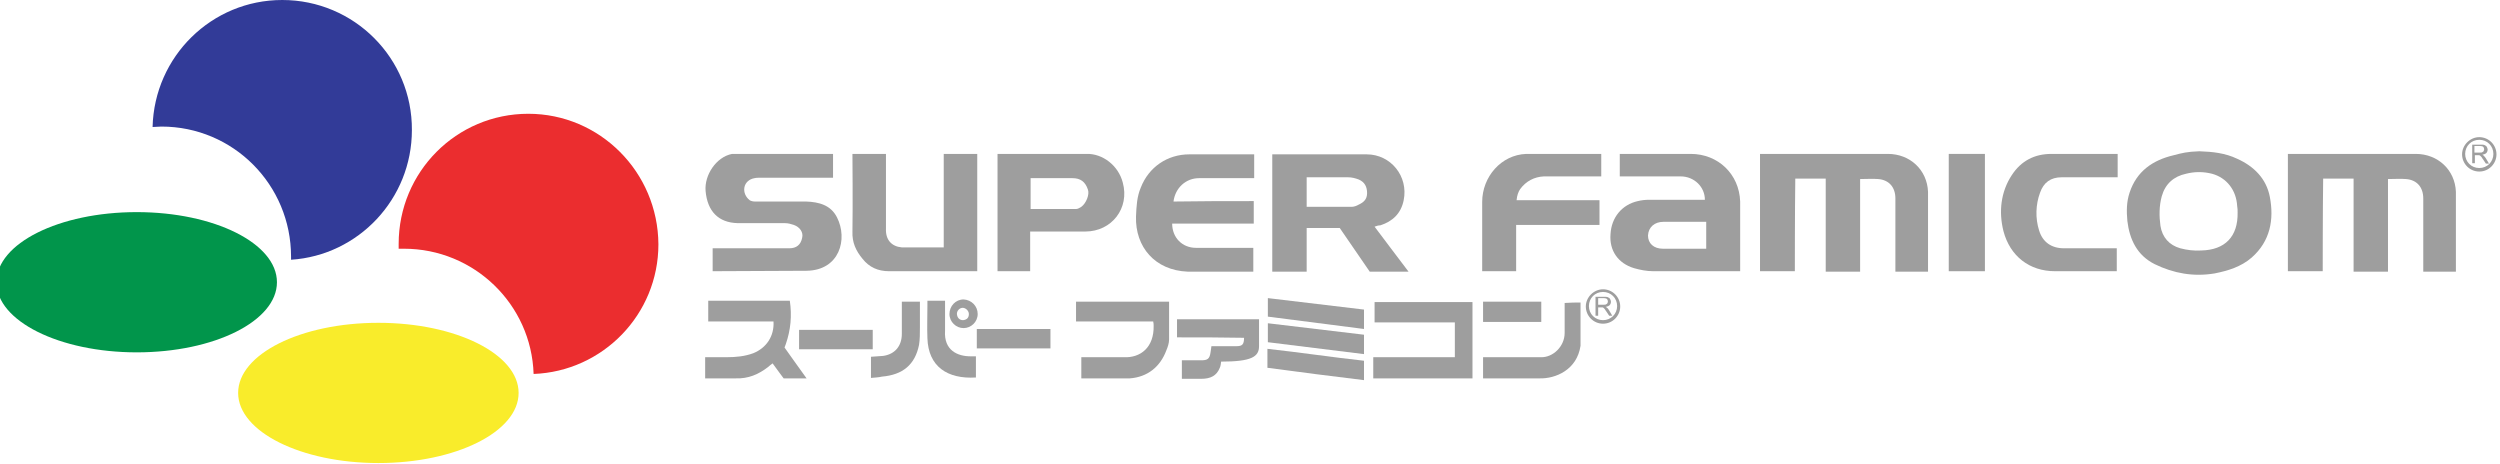
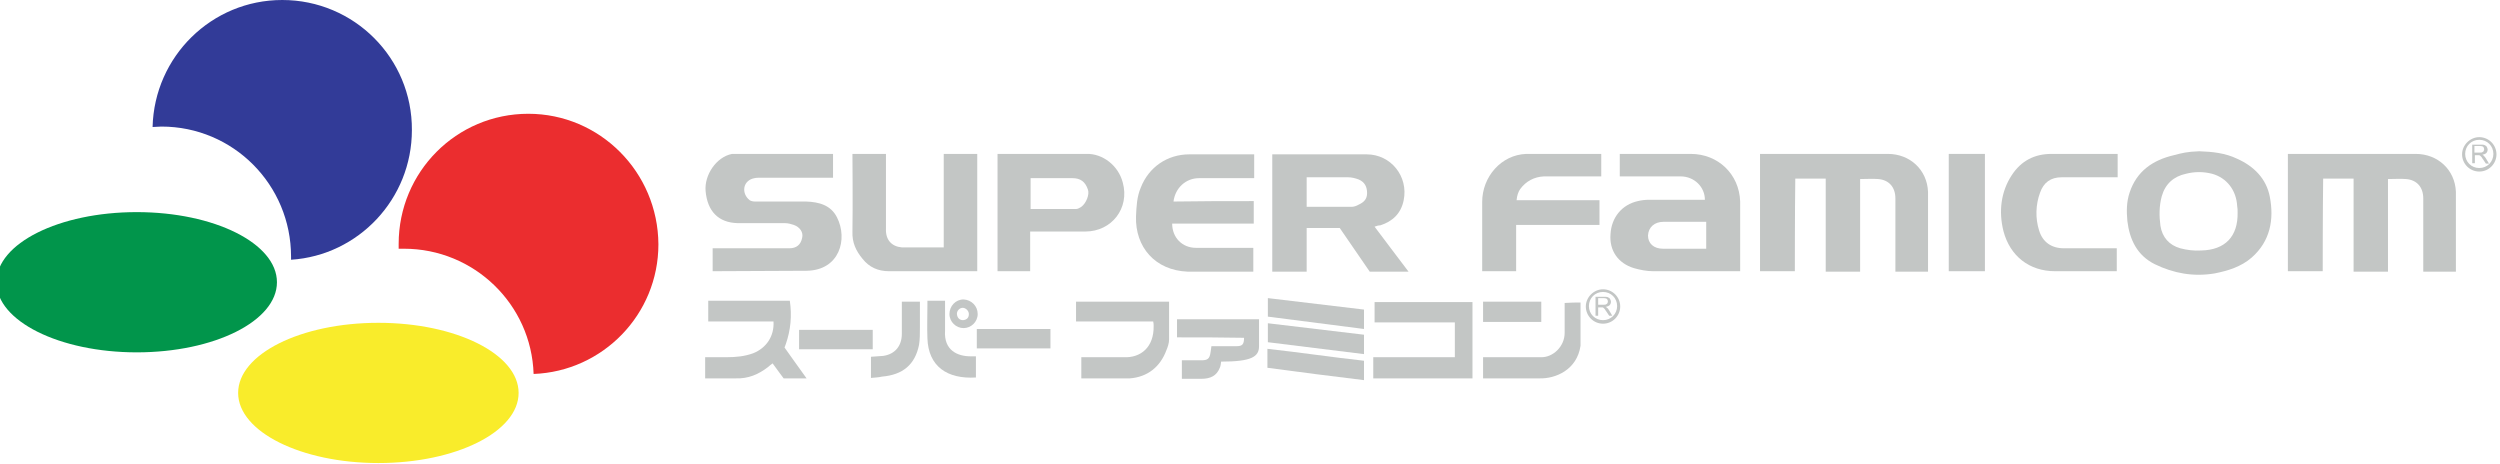
<svg xmlns="http://www.w3.org/2000/svg" version="1.1" id="Ebene_1" x="0px" y="0px" viewBox="0 0 566.9 105" enable-background="new 0 0 566.9 105" xml:space="preserve">
  <g>
-     <path fill="#9e9e9e" d="M407,61.5h-7.9V34.9c0,0,19.7,0,29,0c5,0,8.9,3.6,9.1,8.6v18.1h-7.4c0,0,0-11.5,0-16.6   c0-2.5-1.4-4.2-3.9-4.4c-1.3-0.1-2.7,0-4.1,0c0,7,0,21,0,21h-7.8c0,0,0-14,0-21.1c-2.3,0-4.6,0-6.9,0C407,47.4,407,61.5,407,61.5z" />
-     <path fill="#9e9e9e" d="M526.7,61.5h-7.9V34.9c0,0,19.7,0,29,0c5,0,8.9,3.6,9.1,8.6v18.1h-7.4c0,0,0-11.5,0-16.6   c0-2.5-1.4-4.2-3.9-4.4c-1.3-0.1-2.7,0-4.1,0c0,7,0,21,0,21h-7.8c0,0,0-14,0-21.1c-2.3,0-4.6,0-6.9,0   C526.7,47.4,526.7,61.5,526.7,61.5z" />
-     <path fill="#9e9e9e" d="M311.7,51.4c2.5,3.3,5.1,6.8,7.7,10.2c-3,0-8.8,0-8.8,0l-6.8-9.9h-7.5c0,0,0,6.6,0,9.9c-2.6,0-5.2,0-7.8,0   c0-8.8,0-17.8,0-26.6c0.4,0,0.8,0,1.1,0c6.8,0,13.6,0,20.3,0c5.5,0,9.5,5,8.4,10.4c-0.6,3-2.5,4.8-5.3,5.7   C312.6,51.1,312.2,51.2,311.7,51.4z M296.3,46.9c3.4,0,10.2,0,10.2,0c0.5,0,1.1-0.2,1.6-0.5c1.1-0.5,1.9-1.2,1.9-2.6   c0-1.4-0.5-2.5-1.9-3.1c-0.8-0.3-1.6-0.5-2.4-0.5h-9.4C296.3,40.3,296.3,44.7,296.3,46.9z" />
-     <path fill="#9e9e9e" d="M394.7,61.5h-19.8c-1.5,0-3-0.3-4.4-0.7c-3.6-1.1-5.6-4-5.3-7.7c0.2-3.8,2.6-6.7,6.2-7.5   c0.8-0.2,1.7-0.3,2.6-0.3h12.6c0.3,0-0.3,0,0,0c0-2.9-2.4-5.3-5.5-5.3h-13.8v-5.1h16.1c6.2,0,11,4.6,11.2,10.8V61.5L394.7,61.5   L394.7,61.5z M386.9,50.3c-3.3,0-6.5,0-9.7,0c-2,0-3.4,1.2-3.5,3.1c0,1.8,1.3,3,3.4,3h9.8C386.9,56.3,386.9,52.4,386.9,50.3z" />
-     <path fill="#9e9e9e" d="M161.6,61.5v-5.2l17.4,0c1.6,0,2.6-0.8,2.9-2.4c0.3-1.2-0.5-2.4-1.9-2.9c-0.6-0.2-1.3-0.4-2-0.4h-10.7   c-4.4-0.1-6.9-2.7-7.3-7.3c-0.3-3.6,2.4-7.7,6-8.4c0,0,15.5,0,22.9,0c0,1.6,0,3.7,0,5.4c-0.4,0-0.7,0-1.1,0c-5.1,0-10.2,0-15.3,0   c-0.5,0-1,0-1.4,0.1c-1.2,0.2-2.1,1-2.3,2.1c-0.2,1.1,0.3,2.2,1.2,2.9c0.3,0.2,0.8,0.3,1.2,0.3h11.6c2.9,0.1,5.6,0.8,7,3.6   c2.5,4.9,0.6,12-6.9,12.1L161.6,61.5L161.6,61.5z" />
-     <path fill="#9e9e9e" d="M498.7,34.3c3,0.1,5.9,0.4,8.6,1.7c3.8,1.7,6.6,4.5,7.4,8.6c1,5.2,0.1,10.1-4.1,13.8   c-2.4,2.1-5.4,3-8.4,3.6c-4.8,0.8-9.3,0-13.6-2.1c-4-2-5.7-5.6-6.2-9.8c-0.2-2.2-0.2-4.3,0.5-6.4c1.6-4.9,5.3-7.4,10-8.5   C494.8,34.7,495.9,34.4,498.7,34.3z M507.4,48.2c0-0.5,0-1-0.1-1.5c-0.2-3.6-2.4-6.4-5.7-7.3c-2-0.5-3.9-0.5-5.9,0   c-2.8,0.6-4.7,2.3-5.5,5.1c-0.6,2.2-0.6,4.5-0.3,6.7c0.4,2.6,2,4.4,4.5,5.1c1.5,0.4,3.1,0.6,4.7,0.5   C504.6,56.7,507.5,53.6,507.4,48.2z" />
-     <path fill="#9e9e9e" d="M284.3,45.6c0,1.7,0,3.4,0,5.1c-6.2,0-12.3,0-18.5,0c0,3.2,2.3,5.5,5.4,5.5c4,0,13,0,13,0v5.4h-14.9   c-7.4-0.3-11.9-5.6-11.7-12.5c0.1-2.3,0.2-4.5,1.1-6.6c1.8-4.6,6-7.5,11-7.5c4.5,0,14.7,0,14.7,0v5.4c0,0-10.1,0-12.5,0   c-3,0-5.4,2.2-5.8,5.3C272.1,45.6,278.1,45.6,284.3,45.6z" />
-     <path fill="#9e9e9e" d="M214,56.1c0,0,0-14.2,0-21.2c2.6,0,5,0,7.6,0c0,8.7,0,26.6,0,26.6l-20,0c-2.5,0-4.5-0.9-6-2.8   c-1.5-1.8-2.4-3.7-2.3-6.2c0.1-5.3,0-17.6,0-17.6h7.6l0,17c-0.1,2.5,1.3,4,3.6,4.2C204.6,56.1,214,56.1,214,56.1z" />
-     <path fill="#9e9e9e" d="M233.6,52.5c0,3.1,0,6,0,9c-2.5,0-4.9,0-7.4,0c0-8.7,0-26.6,0-26.6h20.2c3.6-0.1,7.2,2.6,8.2,6.5   c1.6,5.8-2.5,11.1-8.5,11.1c-3.8,0-7.6,0-11.5,0C234.3,52.5,234,52.5,233.6,52.5z M233.8,47.4h10.2c0.4,0,0.9-0.3,1.2-0.5   c1.1-0.8,1.9-2.8,1.5-3.9c-0.6-1.8-1.7-2.6-3.5-2.6h-9.5V47.4L233.8,47.4z" />
-     <path fill="#9e9e9e" d="M363.1,34.9V40h-13c-2.2,0.1-4.1,1.1-5.4,2.9c-0.4,0.6-0.7,1.4-0.8,2.5c6.4,0,12.6,0,18.8,0   c0,1.9,0,3.7,0,5.6c-6.3,0-12.5,0-18.9,0c0,3.4,0,7,0,10.5c-2.6,0-7.7,0-7.7,0s0-10.9,0-15.7c0-5.7,4.3-10.7,10-10.9L363.1,34.9   L363.1,34.9z" />
-     <path fill="#9e9e9e" d="M480,56.3v5.2h-14c-5.8,0-10.2-3.4-11.7-9.1c-1.1-4.4-0.6-8.9,1.9-12.7c2.1-3.2,5.1-4.8,9-4.8h15v5.3h-12.7   c-2.5,0-4.1,1.2-4.9,3.5c-1,2.7-1.1,5.8-0.2,8.6c0.8,2.6,2.8,4,5.6,4L480,56.3L480,56.3z" />
-     <path fill="#9e9e9e" d="M311.4,85.8c0-1.6,0-3.2,0-4.8c6.2,0,12.3,0,18.5,0c0-2.7,0-5.3,0-7.9c-6.1,0-12.1,0-18.2,0   c0-1.6,0-3.1,0-4.6c7.4,0,14.7,0,22.2,0c0,5.8,0,11.5,0,17.3C326.4,85.8,318.9,85.8,311.4,85.8z" />
-     <path fill="#9e9e9e" d="M160.6,72.9c0-1.7,0-3.1,0-4.7c6.2,0,12.3,0,18.5,0c0.5,3.4,0.2,6.6-0.9,9.8c-0.1,0.3-0.3,0.8-0.3,0.8   s3.4,4.8,5,7c-1.8,0-5.2,0-5.2,0s-1.8-2.4-2.5-3.4c-0.4,0.3-0.7,0.5-1,0.8c-2.2,1.7-4.5,2.7-7.4,2.6c0,0-4.6,0-6.9,0v-4.8   c0,0,3.2,0,4.9,0c2.1,0,4.1-0.2,6-0.9c3-1.2,4.8-3.9,4.6-7.2C170.6,72.9,165.6,72.9,160.6,72.9z" />
-     <rect x="441.9" y="34.9" fill="#9e9e9e" width="8.2" height="26.6" />
-     <path fill="#9e9e9e" d="M245.2,85.8V81h9.6c3.9,0.2,6.9-2.3,6.8-7.1c0-0.3,0-0.6-0.1-1c-5.8,0-11.6,0-17.5,0c0-1.5,0-3,0-4.5   c7,0,21.1,0,21.1,0V77c0,0.8-0.3,1.7-0.6,2.4c-1.4,3.8-4.3,6.1-8.3,6.4L245.2,85.8L245.2,85.8z" />
-     <path fill="#9e9e9e" d="M266.9,76.5c0-1.4,0-2.8,0-4.1c6.2,0,18.6,0,18.6,0v6.1c0,2.4-1.7,3.5-8.6,3.5c0,0-0.1,1.1-0.3,1.4   c-0.7,1.8-2.1,2.5-4.2,2.5H268c0-1.4,0-2.8,0-4.2c1.5,0,3,0,4.4,0s1.9-0.3,2.1-1.8c0.1-0.4,0.1-0.9,0.2-1.4c1.9,0,3.8,0,5.7,0   c1.3,0,1.7-0.4,1.7-1.9C277.1,76.5,272,76.5,266.9,76.5z" />
-     <path fill="#9e9e9e" d="M358.4,68.6v9.8c-0.8,5.5-5.7,7.5-9.3,7.4h-12.8V81h13.1c2.7,0.1,5.4-2.4,5.4-5.5c0-2,0-4,0-5.9   c0-0.3,0-0.6,0-0.9C356.1,68.6,357.3,68.6,358.4,68.6z" />
-     <path fill="#9e9e9e" d="M210.3,68.2c1.4,0,2.6,0,4,0c0,1.9,0,3.8,0,5.7c0,0.4,0,0.8,0,1.1c-0.3,4.5,2.9,5.8,5.8,5.8   c0.4,0,0.8,0,1.2,0c0,1.6,0,3.2,0,4.8c-6.5,0.4-10.8-2.5-11-8.9c-0.1-2.5,0-5,0-7.5C210.3,68.9,210.3,68.6,210.3,68.2z" />
-     <polygon fill="#9e9e9e" points="309.3,80.3 287.5,77.6 287.5,73.3 309.3,75.9  " />
-     <polygon fill="#9e9e9e" points="309.3,74.6 287.5,71.8 287.5,67.6 309.3,70.2  " />
-     <path fill="#9e9e9e" d="M309.3,81.8c0,1.5,0,2.9,0,4.4c-7.3-0.9-14.6-1.8-21.9-2.8c0-1.3,0-2.8,0-4.3C294.7,79.9,302,81,309.3,81.8   z" />
-     <path fill="#9e9e9e" d="M197.5,85.7c0-1.7,0-3.2,0-4.8c1-0.1,1.9-0.1,2.8-0.2c2.7-0.4,4.2-2.3,4.2-5c0-2.4,0-4.8,0-7.3   c1.3,0,2.6,0,4.1,0c0,2,0,3.9,0,5.9c0,1.3,0,2.7-0.2,3.9c-0.9,4.5-3.7,6.8-8.4,7.2C199.2,85.6,198.4,85.6,197.5,85.7z" />
-     <path fill="#9e9e9e" d="M197.9,74.8c0,1.5,0,3,0,4.4c-5.6,0-11.1,0-16.7,0c0-1.5,0-2.9,0-4.4C186.7,74.8,192.2,74.8,197.9,74.8z" />
-     <path fill="#9e9e9e" d="M221.5,74.6c5.6,0,11.2,0,16.7,0c0,1.5,0,2.9,0,4.4c-5.6,0-11.1,0-16.7,0C221.5,77.6,221.5,76.1,221.5,74.6   z" />
-     <path fill="#9e9e9e" d="M349.5,68.4c0,1.5,0,3.1,0,4.6c-4.4,0-8.8,0-13.2,0c0-1.4,0-3.1,0-4.6C340.7,68.4,345,68.4,349.5,68.4z" />
-     <path fill="#9e9e9e" d="M221.7,71.2c0,1.8-1.5,3.2-3.2,3.2c-1.7,0-3.2-1.4-3.2-3.2c0-1.8,1.4-3.3,3.2-3.3   C220.3,68,221.7,69.4,221.7,71.2z M219.7,71.2c0-0.7-0.7-1.4-1.4-1.4c-0.7,0-1.4,0.7-1.3,1.5c0.1,0.8,0.6,1.3,1.4,1.3   C219.3,72.5,219.7,72,219.7,71.2z" />
+     <path fill="#c3c6c5" d="M407,61.5h-7.9V34.9c0,0,19.7,0,29,0c5,0,8.9,3.6,9.1,8.6v18.1h-7.4c0,0,0-11.5,0-16.6   c0-2.5-1.4-4.2-3.9-4.4c-1.3-0.1-2.7,0-4.1,0c0,7,0,21,0,21h-7.8c0,0,0-14,0-21.1c-2.3,0-4.6,0-6.9,0C407,47.4,407,61.5,407,61.5z" />
+     <path fill="#c3c6c5" d="M526.7,61.5h-7.9V34.9c0,0,19.7,0,29,0c5,0,8.9,3.6,9.1,8.6v18.1h-7.4c0,0,0-11.5,0-16.6   c0-2.5-1.4-4.2-3.9-4.4c-1.3-0.1-2.7,0-4.1,0c0,7,0,21,0,21h-7.8c0,0,0-14,0-21.1c-2.3,0-4.6,0-6.9,0   C526.7,47.4,526.7,61.5,526.7,61.5z" />
+     <path fill="#c3c6c5" d="M311.7,51.4c2.5,3.3,5.1,6.8,7.7,10.2c-3,0-8.8,0-8.8,0l-6.8-9.9h-7.5c0,0,0,6.6,0,9.9c-2.6,0-5.2,0-7.8,0   c0-8.8,0-17.8,0-26.6c0.4,0,0.8,0,1.1,0c6.8,0,13.6,0,20.3,0c5.5,0,9.5,5,8.4,10.4c-0.6,3-2.5,4.8-5.3,5.7   C312.6,51.1,312.2,51.2,311.7,51.4z M296.3,46.9c3.4,0,10.2,0,10.2,0c0.5,0,1.1-0.2,1.6-0.5c1.1-0.5,1.9-1.2,1.9-2.6   c0-1.4-0.5-2.5-1.9-3.1c-0.8-0.3-1.6-0.5-2.4-0.5h-9.4C296.3,40.3,296.3,44.7,296.3,46.9z" />
+     <path fill="#c3c6c5" d="M394.7,61.5h-19.8c-1.5,0-3-0.3-4.4-0.7c-3.6-1.1-5.6-4-5.3-7.7c0.2-3.8,2.6-6.7,6.2-7.5   c0.8-0.2,1.7-0.3,2.6-0.3h12.6c0.3,0-0.3,0,0,0c0-2.9-2.4-5.3-5.5-5.3h-13.8v-5.1h16.1c6.2,0,11,4.6,11.2,10.8V61.5L394.7,61.5   L394.7,61.5z M386.9,50.3c-3.3,0-6.5,0-9.7,0c-2,0-3.4,1.2-3.5,3.1c0,1.8,1.3,3,3.4,3h9.8C386.9,56.3,386.9,52.4,386.9,50.3z" />
+     <path fill="#c3c6c5" d="M161.6,61.5v-5.2l17.4,0c1.6,0,2.6-0.8,2.9-2.4c0.3-1.2-0.5-2.4-1.9-2.9c-0.6-0.2-1.3-0.4-2-0.4h-10.7   c-4.4-0.1-6.9-2.7-7.3-7.3c-0.3-3.6,2.4-7.7,6-8.4c0,0,15.5,0,22.9,0c0,1.6,0,3.7,0,5.4c-0.4,0-0.7,0-1.1,0c-5.1,0-10.2,0-15.3,0   c-0.5,0-1,0-1.4,0.1c-1.2,0.2-2.1,1-2.3,2.1c-0.2,1.1,0.3,2.2,1.2,2.9c0.3,0.2,0.8,0.3,1.2,0.3h11.6c2.9,0.1,5.6,0.8,7,3.6   c2.5,4.9,0.6,12-6.9,12.1L161.6,61.5L161.6,61.5z" />
+     <path fill="#c3c6c5" d="M498.7,34.3c3,0.1,5.9,0.4,8.6,1.7c3.8,1.7,6.6,4.5,7.4,8.6c1,5.2,0.1,10.1-4.1,13.8   c-2.4,2.1-5.4,3-8.4,3.6c-4.8,0.8-9.3,0-13.6-2.1c-4-2-5.7-5.6-6.2-9.8c-0.2-2.2-0.2-4.3,0.5-6.4c1.6-4.9,5.3-7.4,10-8.5   C494.8,34.7,495.9,34.4,498.7,34.3z M507.4,48.2c0-0.5,0-1-0.1-1.5c-0.2-3.6-2.4-6.4-5.7-7.3c-2-0.5-3.9-0.5-5.9,0   c-2.8,0.6-4.7,2.3-5.5,5.1c-0.6,2.2-0.6,4.5-0.3,6.7c0.4,2.6,2,4.4,4.5,5.1c1.5,0.4,3.1,0.6,4.7,0.5   C504.6,56.7,507.5,53.6,507.4,48.2z" />
+     <path fill="#c3c6c5" d="M284.3,45.6c0,1.7,0,3.4,0,5.1c-6.2,0-12.3,0-18.5,0c0,3.2,2.3,5.5,5.4,5.5c4,0,13,0,13,0v5.4h-14.9   c-7.4-0.3-11.9-5.6-11.7-12.5c0.1-2.3,0.2-4.5,1.1-6.6c1.8-4.6,6-7.5,11-7.5c4.5,0,14.7,0,14.7,0v5.4c0,0-10.1,0-12.5,0   c-3,0-5.4,2.2-5.8,5.3C272.1,45.6,278.1,45.6,284.3,45.6z" />
+     <path fill="#c3c6c5" d="M214,56.1c0,0,0-14.2,0-21.2c2.6,0,5,0,7.6,0c0,8.7,0,26.6,0,26.6l-20,0c-2.5,0-4.5-0.9-6-2.8   c-1.5-1.8-2.4-3.7-2.3-6.2c0.1-5.3,0-17.6,0-17.6h7.6l0,17c-0.1,2.5,1.3,4,3.6,4.2C204.6,56.1,214,56.1,214,56.1z" />
+     <path fill="#c3c6c5" d="M233.6,52.5c0,3.1,0,6,0,9c-2.5,0-4.9,0-7.4,0c0-8.7,0-26.6,0-26.6h20.2c3.6-0.1,7.2,2.6,8.2,6.5   c1.6,5.8-2.5,11.1-8.5,11.1c-3.8,0-7.6,0-11.5,0C234.3,52.5,234,52.5,233.6,52.5z M233.8,47.4h10.2c0.4,0,0.9-0.3,1.2-0.5   c1.1-0.8,1.9-2.8,1.5-3.9c-0.6-1.8-1.7-2.6-3.5-2.6h-9.5V47.4L233.8,47.4z" />
+     <path fill="#c3c6c5" d="M363.1,34.9V40h-13c-2.2,0.1-4.1,1.1-5.4,2.9c-0.4,0.6-0.7,1.4-0.8,2.5c6.4,0,12.6,0,18.8,0   c0,1.9,0,3.7,0,5.6c-6.3,0-12.5,0-18.9,0c0,3.4,0,7,0,10.5c-2.6,0-7.7,0-7.7,0s0-10.9,0-15.7c0-5.7,4.3-10.7,10-10.9L363.1,34.9   L363.1,34.9z" />
+     <path fill="#c3c6c5" d="M480,56.3v5.2h-14c-5.8,0-10.2-3.4-11.7-9.1c-1.1-4.4-0.6-8.9,1.9-12.7c2.1-3.2,5.1-4.8,9-4.8h15v5.3h-12.7   c-2.5,0-4.1,1.2-4.9,3.5c-1,2.7-1.1,5.8-0.2,8.6c0.8,2.6,2.8,4,5.6,4L480,56.3L480,56.3z" />
+     <path fill="#c3c6c5" d="M311.4,85.8c0-1.6,0-3.2,0-4.8c6.2,0,12.3,0,18.5,0c0-2.7,0-5.3,0-7.9c-6.1,0-12.1,0-18.2,0   c0-1.6,0-3.1,0-4.6c7.4,0,14.7,0,22.2,0c0,5.8,0,11.5,0,17.3C326.4,85.8,318.9,85.8,311.4,85.8z" />
+     <path fill="#c3c6c5" d="M160.6,72.9c0-1.7,0-3.1,0-4.7c6.2,0,12.3,0,18.5,0c0.5,3.4,0.2,6.6-0.9,9.8c-0.1,0.3-0.3,0.8-0.3,0.8   s3.4,4.8,5,7c-1.8,0-5.2,0-5.2,0s-1.8-2.4-2.5-3.4c-0.4,0.3-0.7,0.5-1,0.8c-2.2,1.7-4.5,2.7-7.4,2.6c0,0-4.6,0-6.9,0v-4.8   c0,0,3.2,0,4.9,0c2.1,0,4.1-0.2,6-0.9c3-1.2,4.8-3.9,4.6-7.2C170.6,72.9,165.6,72.9,160.6,72.9z" />
+     <rect x="441.9" y="34.9" fill="#c3c6c5" width="8.2" height="26.6" />
+     <path fill="#c3c6c5" d="M245.2,85.8V81h9.6c3.9,0.2,6.9-2.3,6.8-7.1c0-0.3,0-0.6-0.1-1c-5.8,0-11.6,0-17.5,0c0-1.5,0-3,0-4.5   c7,0,21.1,0,21.1,0V77c0,0.8-0.3,1.7-0.6,2.4c-1.4,3.8-4.3,6.1-8.3,6.4L245.2,85.8L245.2,85.8z" />
+     <path fill="#c3c6c5" d="M266.9,76.5c0-1.4,0-2.8,0-4.1c6.2,0,18.6,0,18.6,0v6.1c0,2.4-1.7,3.5-8.6,3.5c0,0-0.1,1.1-0.3,1.4   c-0.7,1.8-2.1,2.5-4.2,2.5H268c0-1.4,0-2.8,0-4.2c1.5,0,3,0,4.4,0s1.9-0.3,2.1-1.8c0.1-0.4,0.1-0.9,0.2-1.4c1.9,0,3.8,0,5.7,0   c1.3,0,1.7-0.4,1.7-1.9C277.1,76.5,272,76.5,266.9,76.5z" />
+     <path fill="#c3c6c5" d="M358.4,68.6v9.8c-0.8,5.5-5.7,7.5-9.3,7.4h-12.8V81h13.1c2.7,0.1,5.4-2.4,5.4-5.5c0-2,0-4,0-5.9   c0-0.3,0-0.6,0-0.9C356.1,68.6,357.3,68.6,358.4,68.6z" />
+     <path fill="#c3c6c5" d="M210.3,68.2c1.4,0,2.6,0,4,0c0,1.9,0,3.8,0,5.7c0,0.4,0,0.8,0,1.1c-0.3,4.5,2.9,5.8,5.8,5.8   c0.4,0,0.8,0,1.2,0c0,1.6,0,3.2,0,4.8c-6.5,0.4-10.8-2.5-11-8.9c-0.1-2.5,0-5,0-7.5C210.3,68.9,210.3,68.6,210.3,68.2z" />
+     <polygon fill="#c3c6c5" points="309.3,80.3 287.5,77.6 287.5,73.3 309.3,75.9  " />
+     <polygon fill="#c3c6c5" points="309.3,74.6 287.5,71.8 287.5,67.6 309.3,70.2  " />
+     <path fill="#c3c6c5" d="M309.3,81.8c0,1.5,0,2.9,0,4.4c-7.3-0.9-14.6-1.8-21.9-2.8c0-1.3,0-2.8,0-4.3C294.7,79.9,302,81,309.3,81.8   z" />
+     <path fill="#c3c6c5" d="M197.5,85.7c0-1.7,0-3.2,0-4.8c1-0.1,1.9-0.1,2.8-0.2c2.7-0.4,4.2-2.3,4.2-5c0-2.4,0-4.8,0-7.3   c1.3,0,2.6,0,4.1,0c0,2,0,3.9,0,5.9c0,1.3,0,2.7-0.2,3.9c-0.9,4.5-3.7,6.8-8.4,7.2C199.2,85.6,198.4,85.6,197.5,85.7z" />
+     <path fill="#c3c6c5" d="M197.9,74.8c0,1.5,0,3,0,4.4c-5.6,0-11.1,0-16.7,0c0-1.5,0-2.9,0-4.4C186.7,74.8,192.2,74.8,197.9,74.8z" />
+     <path fill="#c3c6c5" d="M221.5,74.6c5.6,0,11.2,0,16.7,0c0,1.5,0,2.9,0,4.4c-5.6,0-11.1,0-16.7,0C221.5,77.6,221.5,76.1,221.5,74.6   z" />
+     <path fill="#c3c6c5" d="M349.5,68.4c0,1.5,0,3.1,0,4.6c-4.4,0-8.8,0-13.2,0c0-1.4,0-3.1,0-4.6C340.7,68.4,345,68.4,349.5,68.4z" />
+     <path fill="#c3c6c5" d="M221.7,71.2c0,1.8-1.5,3.2-3.2,3.2c-1.7,0-3.2-1.4-3.2-3.2c0-1.8,1.4-3.3,3.2-3.3   C220.3,68,221.7,69.4,221.7,71.2z M219.7,71.2c0-0.7-0.7-1.4-1.4-1.4c-0.7,0-1.4,0.7-1.3,1.5c0.1,0.8,0.6,1.3,1.4,1.3   C219.3,72.5,219.7,72,219.7,71.2z" />
    <g>
-       <path fill="#9e9e9e" d="M361.8,71.5v-4.2h1.9c0.4,0,0.7,0,0.9,0.1c0.2,0.1,0.4,0.2,0.5,0.4c0.1,0.2,0.2,0.4,0.2,0.6    c0,0.3-0.1,0.6-0.3,0.8c-0.2,0.2-0.5,0.3-0.9,0.4c0.1,0.1,0.3,0.1,0.3,0.2c0.2,0.1,0.3,0.3,0.5,0.6l0.7,1.2h-0.7l-0.6-0.9    c-0.2-0.3-0.3-0.4-0.4-0.6c-0.1-0.1-0.2-0.2-0.3-0.3c-0.1-0.1-0.2-0.1-0.3-0.1c-0.1,0-0.2,0-0.3,0h-0.6v1.9H361.8L361.8,71.5z     M362.4,69.1h1.2c0.3,0,0.5,0,0.6-0.1c0.1-0.1,0.3-0.1,0.3-0.3c0.1-0.1,0.1-0.2,0.1-0.4c0-0.2-0.1-0.4-0.2-0.5    c-0.1-0.1-0.4-0.2-0.7-0.2h-1.3L362.4,69.1L362.4,69.1z" />
+       <path fill="#c3c6c5" d="M361.8,71.5v-4.2h1.9c0.4,0,0.7,0,0.9,0.1c0.2,0.1,0.4,0.2,0.5,0.4c0.1,0.2,0.2,0.4,0.2,0.6    c0,0.3-0.1,0.6-0.3,0.8c-0.2,0.2-0.5,0.3-0.9,0.4c0.1,0.1,0.3,0.1,0.3,0.2c0.2,0.1,0.3,0.3,0.5,0.6l0.7,1.2h-0.7l-0.6-0.9    c-0.2-0.3-0.3-0.4-0.4-0.6c-0.1-0.1-0.2-0.2-0.3-0.3c-0.1-0.1-0.2-0.1-0.3-0.1c-0.1,0-0.2,0-0.3,0h-0.6v1.9H361.8L361.8,71.5z     M362.4,69.1h1.2c0.3,0,0.5,0,0.6-0.1c0.1-0.1,0.3-0.1,0.3-0.3c0.1-0.1,0.1-0.2,0.1-0.4c0-0.2-0.1-0.4-0.2-0.5    c-0.1-0.1-0.4-0.2-0.7-0.2h-1.3L362.4,69.1L362.4,69.1z" />
    </g>
    <g>
-       <path fill="#9e9e9e" d="M363.5,73.4c-2.2,0-3.9-1.8-3.9-3.9s1.8-3.9,3.9-3.9c2.2,0,3.9,1.8,3.9,3.9S365.7,73.4,363.5,73.4z     M363.5,66.2c-1.8,0-3.2,1.4-3.2,3.2s1.4,3.2,3.2,3.2c1.8,0,3.2-1.4,3.2-3.2S365.3,66.2,363.5,66.2z" />
+       <path fill="#c3c6c5" d="M363.5,73.4c-2.2,0-3.9-1.8-3.9-3.9s1.8-3.9,3.9-3.9c2.2,0,3.9,1.8,3.9,3.9S365.7,73.4,363.5,73.4z     M363.5,66.2c-1.8,0-3.2,1.4-3.2,3.2s1.4,3.2,3.2,3.2c1.8,0,3.2-1.4,3.2-3.2S365.3,66.2,363.5,66.2z" />
    </g>
    <g>
      <g>
-         <path fill="#9e9e9e" d="M560.6,37v-4.2h1.9c0.4,0,0.7,0,0.9,0.1c0.2,0.1,0.4,0.2,0.5,0.4c0.1,0.2,0.2,0.4,0.2,0.6     c0,0.3-0.1,0.6-0.3,0.8c-0.2,0.2-0.5,0.3-0.9,0.4c0.1,0.1,0.3,0.1,0.3,0.2c0.2,0.2,0.3,0.3,0.5,0.6l0.7,1.2h-0.7l-0.6-0.9     c-0.2-0.3-0.3-0.4-0.4-0.6c-0.1-0.1-0.2-0.2-0.3-0.3c-0.1-0.1-0.2-0.1-0.3-0.1c-0.1,0-0.2,0-0.3,0h-0.6V37L560.6,37L560.6,37     L560.6,37z M561.1,34.6h1.2c0.3,0,0.5,0,0.6-0.1c0.1-0.1,0.3-0.1,0.3-0.3c0.1-0.1,0.1-0.2,0.1-0.4c0-0.2-0.1-0.4-0.2-0.5     c-0.1-0.1-0.4-0.2-0.7-0.2h-1.3L561.1,34.6L561.1,34.6z" />
+         <path fill="#c3c6c5" d="M560.6,37v-4.2h1.9c0.4,0,0.7,0,0.9,0.1c0.2,0.1,0.4,0.2,0.5,0.4c0.1,0.2,0.2,0.4,0.2,0.6     c0,0.3-0.1,0.6-0.3,0.8c-0.2,0.2-0.5,0.3-0.9,0.4c0.1,0.1,0.3,0.1,0.3,0.2c0.2,0.2,0.3,0.3,0.5,0.6l0.7,1.2h-0.7l-0.6-0.9     c-0.2-0.3-0.3-0.4-0.4-0.6c-0.1-0.1-0.2-0.2-0.3-0.3c-0.1-0.1-0.2-0.1-0.3-0.1c-0.1,0-0.2,0-0.3,0h-0.6V37L560.6,37L560.6,37     L560.6,37z M561.1,34.6h1.2c0.3,0,0.5,0,0.6-0.1c0.1-0.1,0.3-0.1,0.3-0.3c0.1-0.1,0.1-0.2,0.1-0.4c0-0.2-0.1-0.4-0.2-0.5     c-0.1-0.1-0.4-0.2-0.7-0.2h-1.3L561.1,34.6L561.1,34.6z" />
      </g>
      <g>
-         <path fill="#9e9e9e" d="M562.2,38.9c-2.2,0-3.9-1.8-3.9-3.9s1.8-3.9,3.9-3.9c2.2,0,3.9,1.8,3.9,3.9S564.4,38.9,562.2,38.9z      M562.2,31.7c-1.8,0-3.2,1.4-3.2,3.2s1.4,3.2,3.2,3.2s3.2-1.4,3.2-3.2S564,31.7,562.2,31.7z" />
+         <path fill="#c3c6c5" d="M562.2,38.9c-2.2,0-3.9-1.8-3.9-3.9s1.8-3.9,3.9-3.9c2.2,0,3.9,1.8,3.9,3.9S564.4,38.9,562.2,38.9z      M562.2,31.7c-1.8,0-3.2,1.4-3.2,3.2s1.4,3.2,3.2,3.2s3.2-1.4,3.2-3.2S564,31.7,562.2,31.7z" />
      </g>
    </g>
    <g>
      <path id="path2842" fill="#01954B" d="M62.8,64c0,8.8-14.2,15.9-31.8,15.9C13.5,79.9-0.8,72.8-0.8,64c0,0,0,0,0,0    c0-8.8,14.2-15.9,31.8-15.9C48.6,48.1,62.8,55.2,62.8,64C62.8,64,62.8,64,62.8,64z" />
      <path id="path3624" fill="#F9EC2B" d="M117.6,89.1c0,8.8-14.2,15.9-31.8,15.9C68.3,105,54,97.9,54,89.1c0,0,0,0,0,0    c0-8.8,14.2-15.9,31.8-15.9S117.6,80.3,117.6,89.1C117.6,89.1,117.6,89.1,117.6,89.1z" />
      <path id="path3644" fill="#323B98" d="M64,0C48,0,35,12.8,34.6,28.8c0.7,0,1.3-0.1,2-0.1C52.9,28.7,66,41.9,66,58.2    c0,0.2,0,0.5,0,0.7c15.3-1,27.4-13.8,27.4-29.4C93.5,13.2,80.3,0,64,0L64,0z" />
      <path id="path3897" fill="#EB2D2F" d="M119.8,25.8c-16.3,0-29.4,13.2-29.4,29.5c0,0.4,0,0.7,0,1.1c0.4,0,0.8,0,1.2,0    c15.9,0,28.9,12.6,29.4,28.4c15.7-0.6,28.3-13.5,28.3-29.4C149.2,39,136,25.8,119.8,25.8L119.8,25.8z" />
    </g>
  </g>
</svg>
